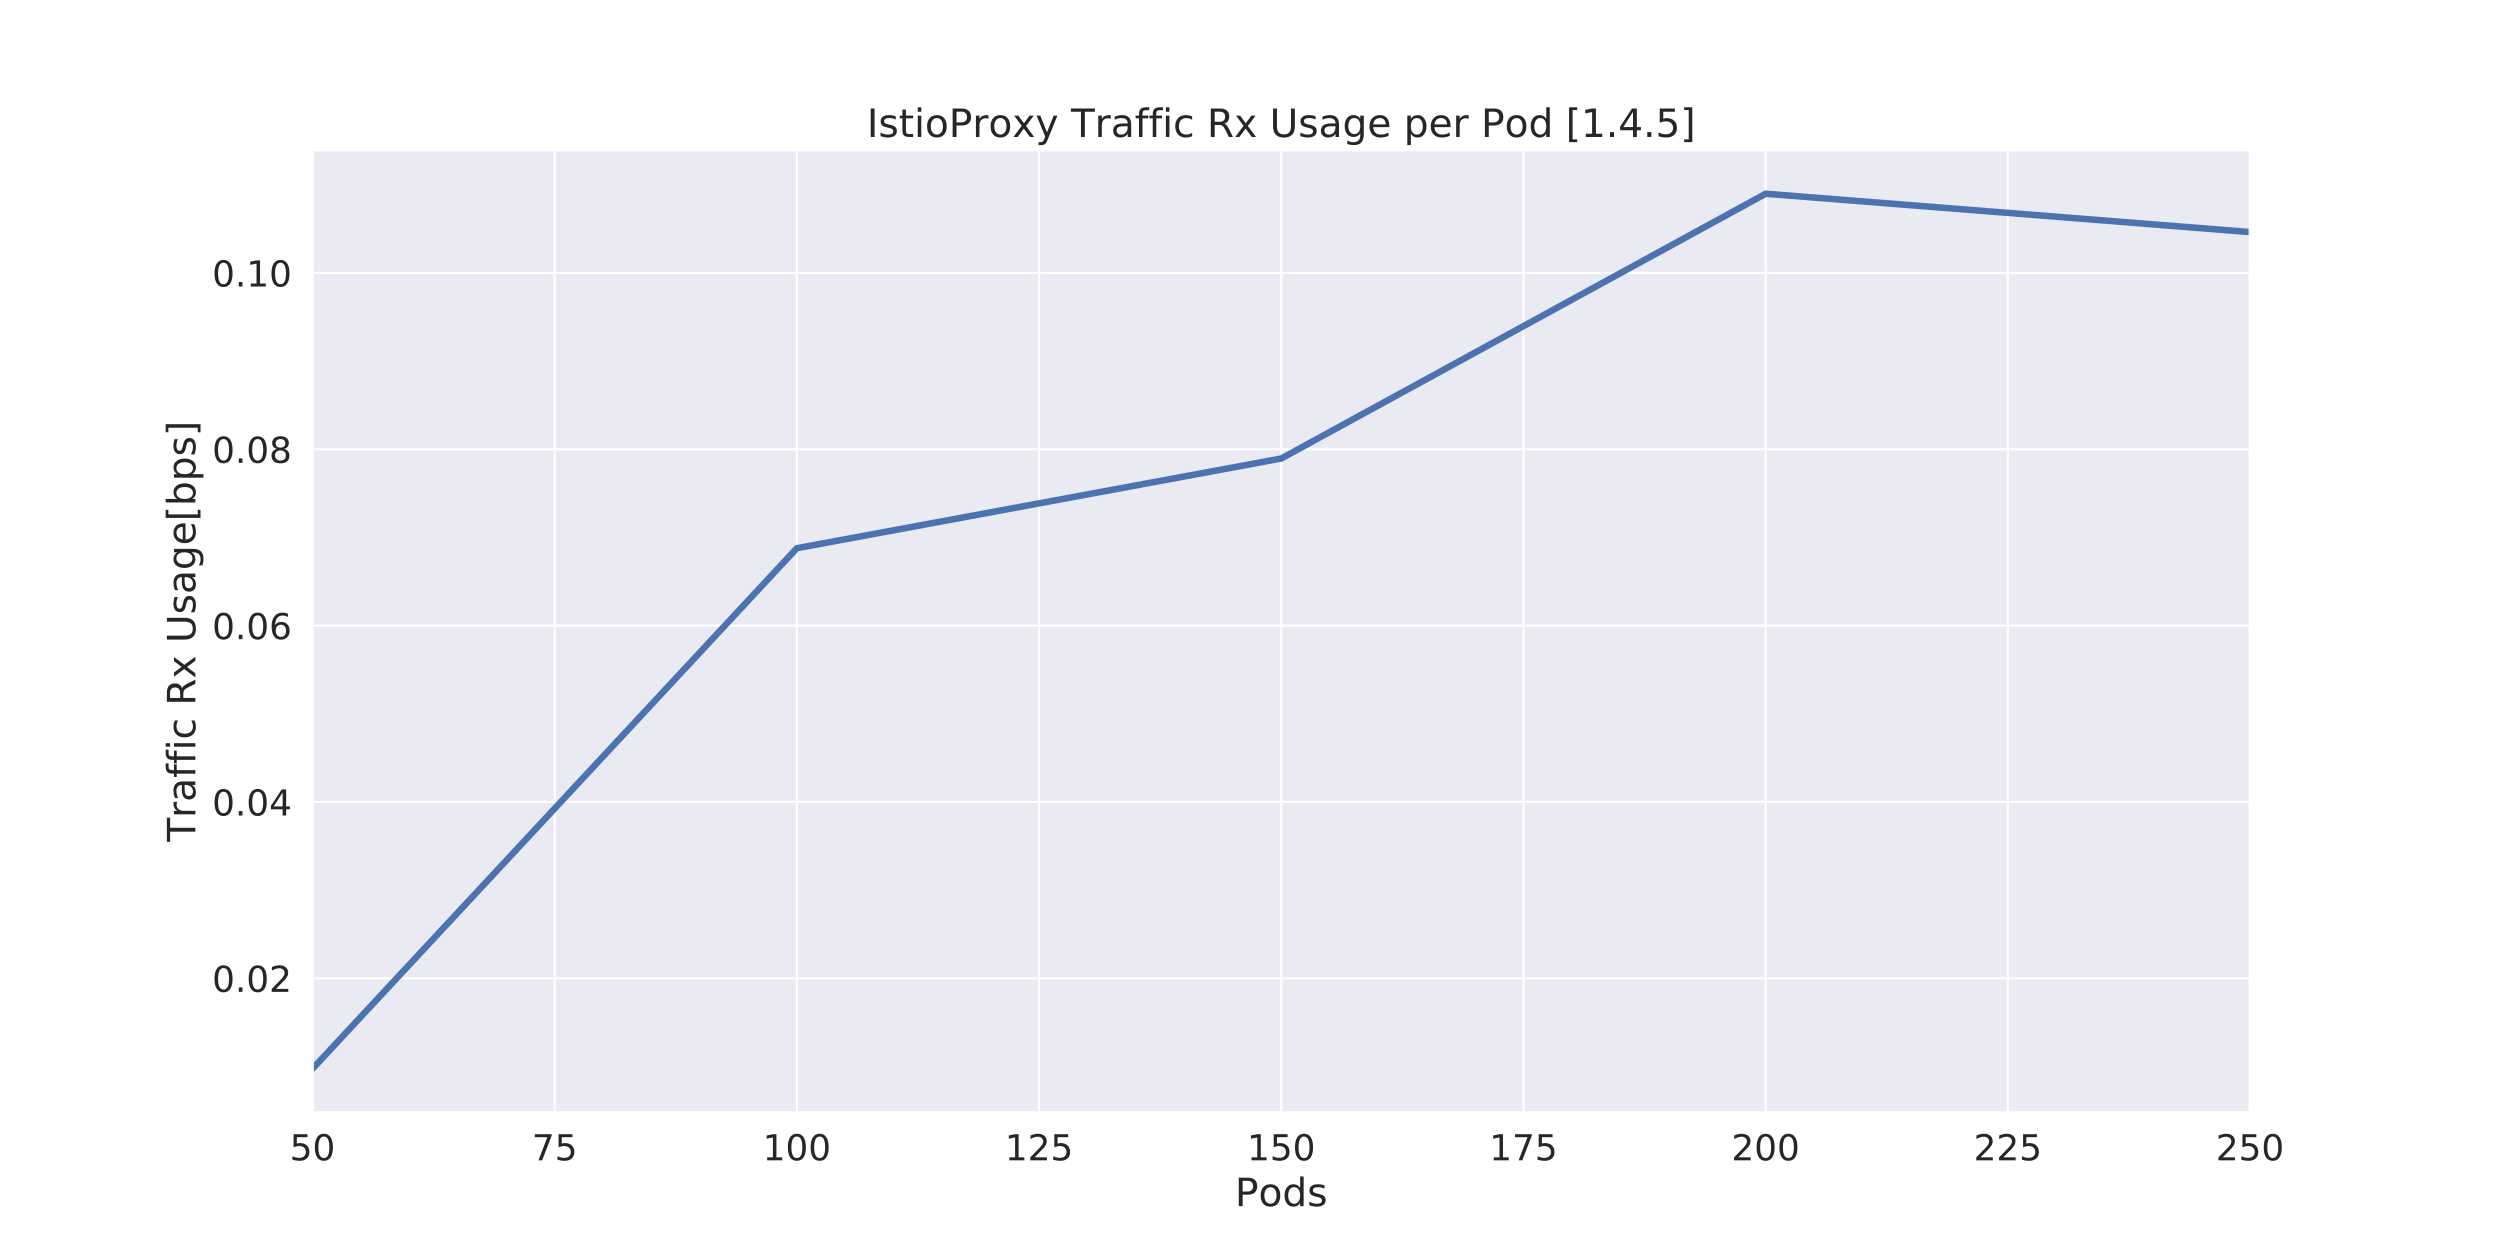
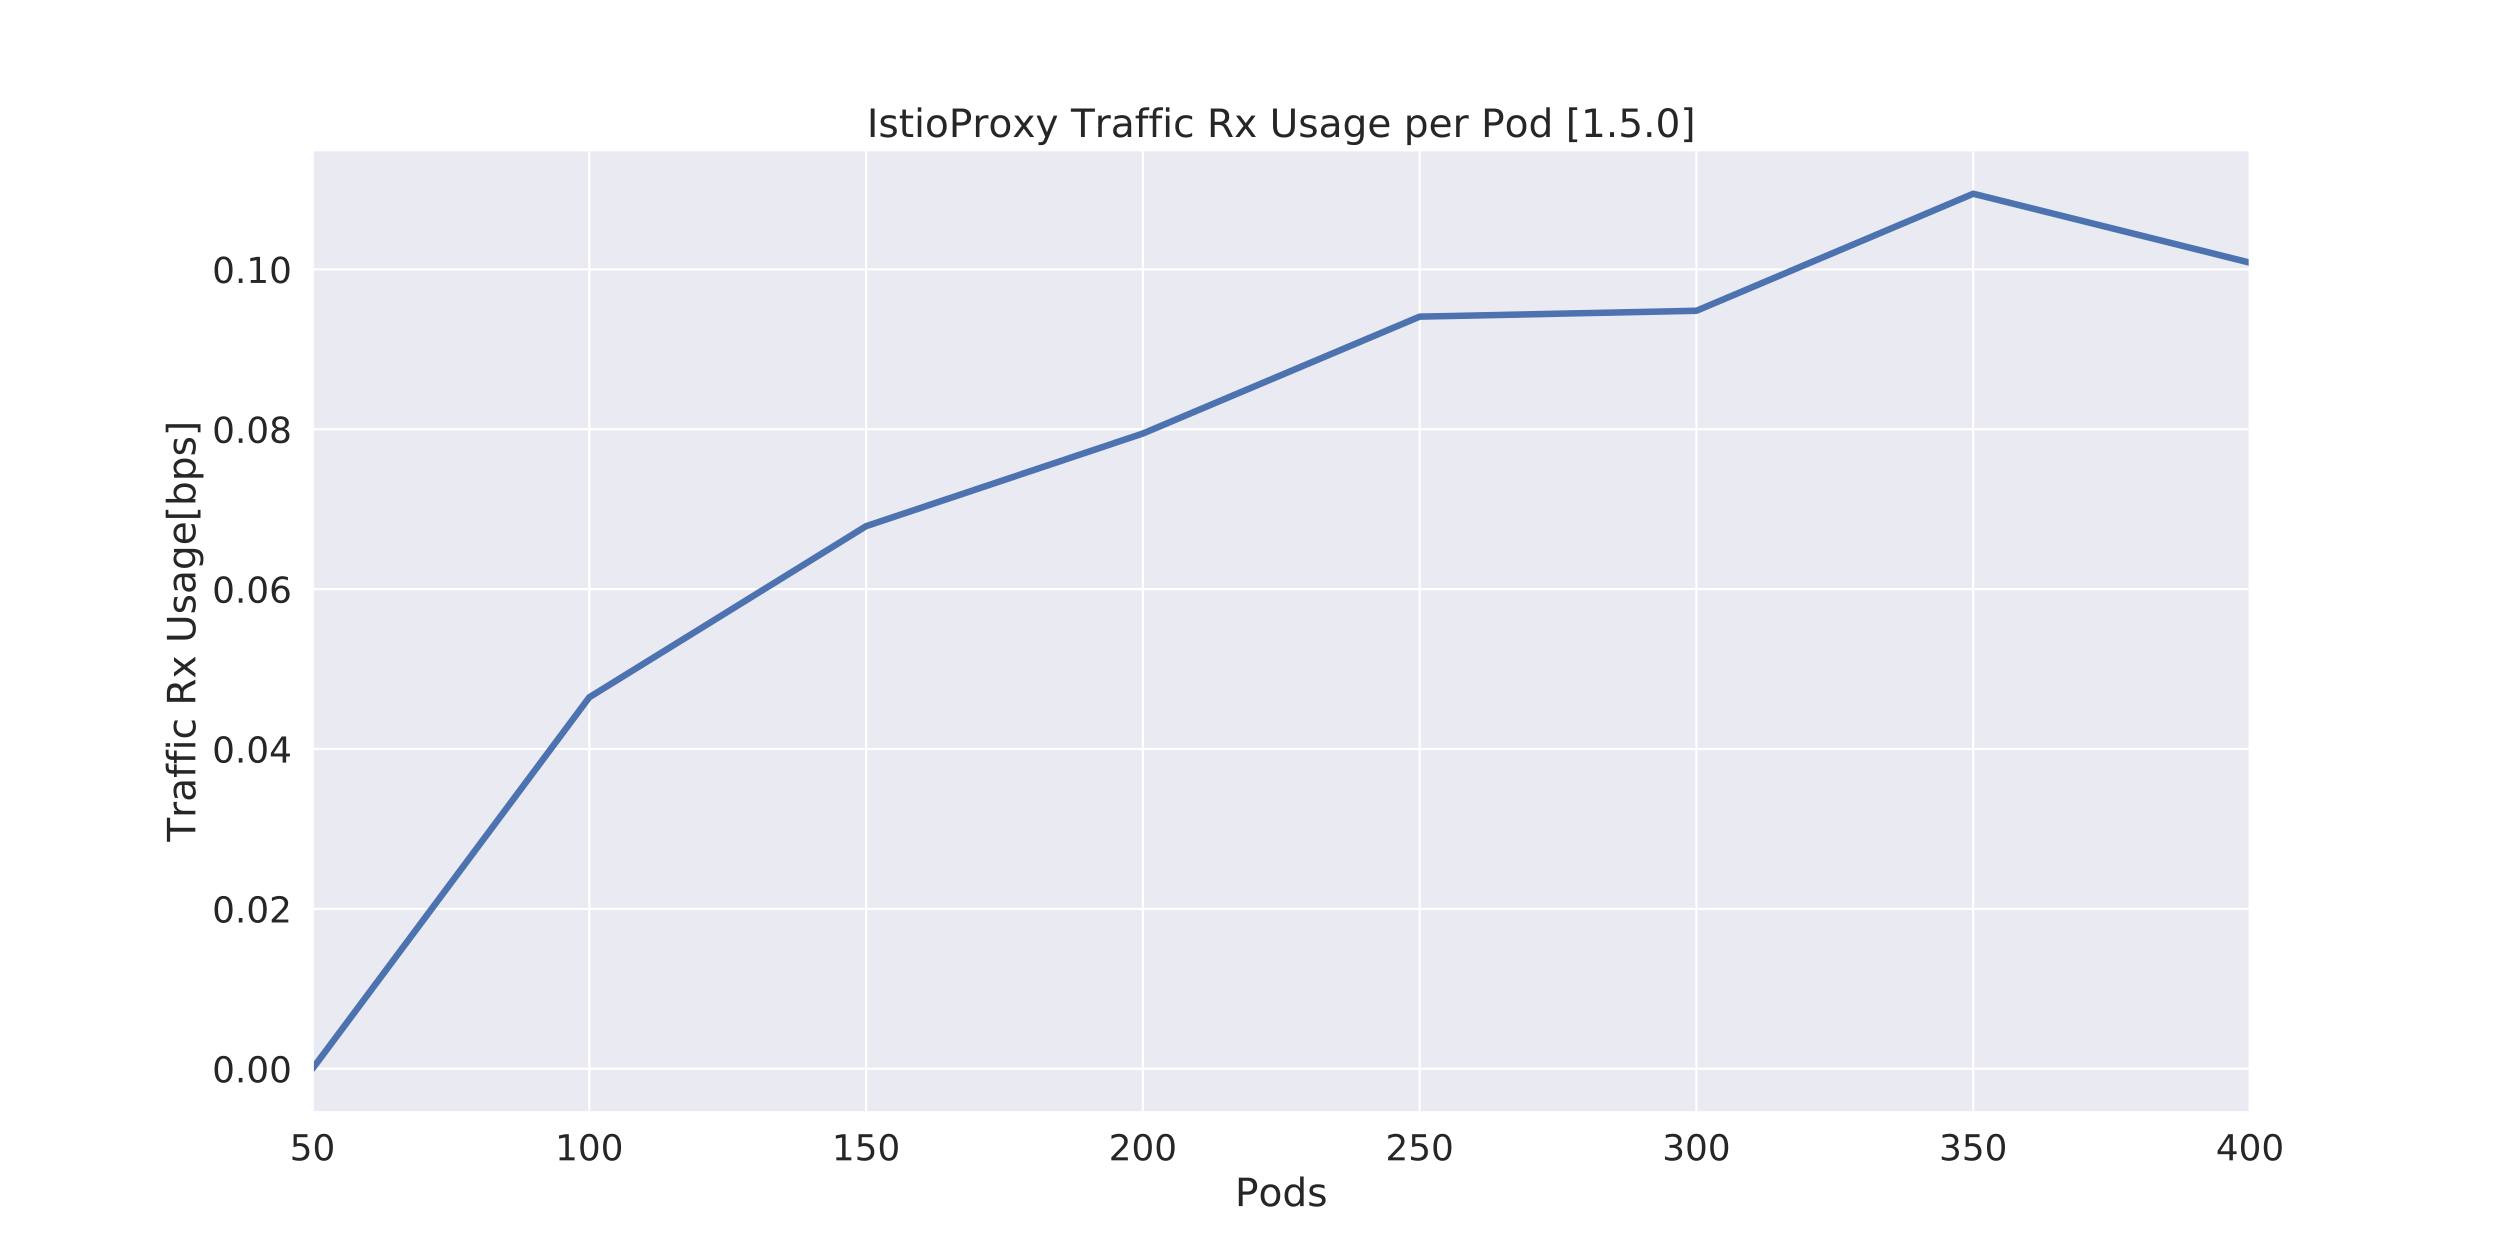
<svg xmlns="http://www.w3.org/2000/svg" xmlns:xlink="http://www.w3.org/1999/xlink" height="576pt" version="1.1" viewBox="0 0 1152 576" width="1152pt">
  <defs>
    <style type="text/css">
*{stroke-linecap:butt;stroke-linejoin:round;}
  </style>
  </defs>
  <g id="figure_1">
    <g id="patch_1">
      <path d="M 0 576  L 1152 576  L 1152 0  L 0 0  z " style="fill:#ffffff;" />
    </g>
    <g id="axes_1">
      <g id="patch_2">
        <path d="M 144 512.64  L 1036.8 512.64  L 1036.8 69.12  L 144 69.12  z " style="fill:#eaeaf2;" />
      </g>
      <g id="matplotlib.axis_1">
        <g id="xtick_1">
          <g id="line2d_1">
-             <path clip-path="url(#pdcfe7eafcf)" d="M 144 512.64  L 144 69.12  " style="fill:none;stroke:#ffffff;stroke-linecap:round;" />
+             <path clip-path="url(#p324747f1d9)" d="M 144 512.64  L 144 69.12  " style="fill:none;stroke:#ffffff;stroke-linecap:round;" />
          </g>
          <g id="text_1">
            <defs>
              <path d="M 10.797 72.906  L 49.516 72.906  L 49.516 64.594  L 19.828 64.594  L 19.828 46.734  Q 21.969 47.469 24.109 47.828  Q 26.266 48.188 28.422 48.188  Q 40.625 48.188 47.75 41.5  Q 54.891 34.812 54.891 23.391  Q 54.891 11.625 47.562 5.094  Q 40.234 -1.422 26.906 -1.422  Q 22.312 -1.422 17.547 -0.641  Q 12.797 0.141 7.719 1.703  L 7.719 11.625  Q 12.109 9.234 16.797 8.062  Q 21.484 6.891 26.703 6.891  Q 35.156 6.891 40.078 11.328  Q 45.016 15.766 45.016 23.391  Q 45.016 31 40.078 35.438  Q 35.156 39.891 26.703 39.891  Q 22.75 39.891 18.812 39.016  Q 14.891 38.141 10.797 36.281  z " id="DejaVuSans-53" />
              <path d="M 31.781 66.406  Q 24.172 66.406 20.328 58.906  Q 16.5 51.422 16.5 36.375  Q 16.5 21.391 20.328 13.891  Q 24.172 6.391 31.781 6.391  Q 39.453 6.391 43.281 13.891  Q 47.125 21.391 47.125 36.375  Q 47.125 51.422 43.281 58.906  Q 39.453 66.406 31.781 66.406  z M 31.781 74.219  Q 44.047 74.219 50.516 64.516  Q 56.984 54.828 56.984 36.375  Q 56.984 17.969 50.516 8.266  Q 44.047 -1.422 31.781 -1.422  Q 19.531 -1.422 13.062 8.266  Q 6.594 17.969 6.594 36.375  Q 6.594 54.828 13.062 64.516  Q 19.531 74.219 31.781 74.219  z " id="DejaVuSans-48" />
            </defs>
            <g style="fill:#262626;" transform="translate(133.5019 534.6774)scale(0.165 -0.165)">
              <use xlink:href="#DejaVuSans-53" />
              <use x="63.623" xlink:href="#DejaVuSans-48" />
            </g>
          </g>
        </g>
        <g id="xtick_2">
          <g id="line2d_2">
-             <path clip-path="url(#pdcfe7eafcf)" d="M 255.6 512.64  L 255.6 69.12  " style="fill:none;stroke:#ffffff;stroke-linecap:round;" />
+             <path clip-path="url(#p324747f1d9)" d="M 271.543 512.64  L 271.543 69.12  " style="fill:none;stroke:#ffffff;stroke-linecap:round;" />
          </g>
          <g id="text_2">
            <defs>
-               <path d="M 8.203 72.906  L 55.078 72.906  L 55.078 68.703  L 28.609 0  L 18.312 0  L 43.219 64.594  L 8.203 64.594  z " id="DejaVuSans-55" />
-             </defs>
-             <g style="fill:#262626;" transform="translate(245.1019 534.6774)scale(0.165 -0.165)">
-               <use xlink:href="#DejaVuSans-55" />
-               <use x="63.623" xlink:href="#DejaVuSans-53" />
+               <path d="M 12.406 8.297  L 28.516 8.297  L 28.516 63.922  L 10.984 60.406  L 10.984 69.391  L 28.422 72.906  L 38.281 72.906  L 38.281 8.297  L 54.391 8.297  L 54.391 0  L 12.406 0  z " id="DejaVuSans-49" />
+             </defs>
+             <g style="fill:#262626;" transform="translate(255.7957 534.6774)scale(0.165 -0.165)">
+               <use xlink:href="#DejaVuSans-49" />
+               <use x="63.623" xlink:href="#DejaVuSans-48" />
+               <use x="127.246" xlink:href="#DejaVuSans-48" />
            </g>
          </g>
        </g>
        <g id="xtick_3">
          <g id="line2d_3">
-             <path clip-path="url(#pdcfe7eafcf)" d="M 367.2 512.64  L 367.2 69.12  " style="fill:none;stroke:#ffffff;stroke-linecap:round;" />
+             <path clip-path="url(#p324747f1d9)" d="M 399.086 512.64  L 399.086 69.12  " style="fill:none;stroke:#ffffff;stroke-linecap:round;" />
          </g>
          <g id="text_3">
-             <defs>
-               <path d="M 12.406 8.297  L 28.516 8.297  L 28.516 63.922  L 10.984 60.406  L 10.984 69.391  L 28.422 72.906  L 38.281 72.906  L 38.281 8.297  L 54.391 8.297  L 54.391 0  L 12.406 0  z " id="DejaVuSans-49" />
-             </defs>
-             <g style="fill:#262626;" transform="translate(351.4528 534.6774)scale(0.165 -0.165)">
+             <g style="fill:#262626;" transform="translate(383.3385 534.6774)scale(0.165 -0.165)">
              <use xlink:href="#DejaVuSans-49" />
-               <use x="63.623" xlink:href="#DejaVuSans-48" />
+               <use x="63.623" xlink:href="#DejaVuSans-53" />
              <use x="127.246" xlink:href="#DejaVuSans-48" />
            </g>
          </g>
        </g>
        <g id="xtick_4">
          <g id="line2d_4">
-             <path clip-path="url(#pdcfe7eafcf)" d="M 478.8 512.64  L 478.8 69.12  " style="fill:none;stroke:#ffffff;stroke-linecap:round;" />
+             <path clip-path="url(#p324747f1d9)" d="M 526.629 512.64  L 526.629 69.12  " style="fill:none;stroke:#ffffff;stroke-linecap:round;" />
          </g>
          <g id="text_4">
            <defs>
              <path d="M 19.188 8.297  L 53.609 8.297  L 53.609 0  L 7.328 0  L 7.328 8.297  Q 12.938 14.109 22.625 23.891  Q 32.328 33.688 34.812 36.531  Q 39.547 41.844 41.422 45.531  Q 43.312 49.219 43.312 52.781  Q 43.312 58.594 39.234 62.25  Q 35.156 65.922 28.609 65.922  Q 23.969 65.922 18.812 64.312  Q 13.672 62.703 7.812 59.422  L 7.812 69.391  Q 13.766 71.781 18.938 73  Q 24.125 74.219 28.422 74.219  Q 39.75 74.219 46.484 68.547  Q 53.219 62.891 53.219 53.422  Q 53.219 48.922 51.531 44.891  Q 49.859 40.875 45.406 35.406  Q 44.188 33.984 37.641 27.219  Q 31.109 20.453 19.188 8.297  z " id="DejaVuSans-50" />
            </defs>
-             <g style="fill:#262626;" transform="translate(463.0528 534.6774)scale(0.165 -0.165)">
-               <use xlink:href="#DejaVuSans-49" />
-               <use x="63.623" xlink:href="#DejaVuSans-50" />
-               <use x="127.246" xlink:href="#DejaVuSans-53" />
+             <g style="fill:#262626;" transform="translate(510.8814 534.6774)scale(0.165 -0.165)">
+               <use xlink:href="#DejaVuSans-50" />
+               <use x="63.623" xlink:href="#DejaVuSans-48" />
+               <use x="127.246" xlink:href="#DejaVuSans-48" />
            </g>
          </g>
        </g>
        <g id="xtick_5">
          <g id="line2d_5">
-             <path clip-path="url(#pdcfe7eafcf)" d="M 590.4 512.64  L 590.4 69.12  " style="fill:none;stroke:#ffffff;stroke-linecap:round;" />
+             <path clip-path="url(#p324747f1d9)" d="M 654.171 512.64  L 654.171 69.12  " style="fill:none;stroke:#ffffff;stroke-linecap:round;" />
          </g>
          <g id="text_5">
-             <g style="fill:#262626;" transform="translate(574.6528 534.6774)scale(0.165 -0.165)">
-               <use xlink:href="#DejaVuSans-49" />
+             <g style="fill:#262626;" transform="translate(638.4242 534.6774)scale(0.165 -0.165)">
+               <use xlink:href="#DejaVuSans-50" />
              <use x="63.623" xlink:href="#DejaVuSans-53" />
              <use x="127.246" xlink:href="#DejaVuSans-48" />
            </g>
          </g>
        </g>
        <g id="xtick_6">
          <g id="line2d_6">
-             <path clip-path="url(#pdcfe7eafcf)" d="M 702 512.64  L 702 69.12  " style="fill:none;stroke:#ffffff;stroke-linecap:round;" />
+             <path clip-path="url(#p324747f1d9)" d="M 781.714 512.64  L 781.714 69.12  " style="fill:none;stroke:#ffffff;stroke-linecap:round;" />
          </g>
          <g id="text_6">
-             <g style="fill:#262626;" transform="translate(686.2528 534.6774)scale(0.165 -0.165)">
-               <use xlink:href="#DejaVuSans-49" />
-               <use x="63.623" xlink:href="#DejaVuSans-55" />
-               <use x="127.246" xlink:href="#DejaVuSans-53" />
+             <defs>
+               <path d="M 40.578 39.312  Q 47.656 37.797 51.625 33  Q 55.609 28.219 55.609 21.188  Q 55.609 10.406 48.188 4.484  Q 40.766 -1.422 27.094 -1.422  Q 22.516 -1.422 17.656 -0.516  Q 12.797 0.391 7.625 2.203  L 7.625 11.719  Q 11.719 9.328 16.594 8.109  Q 21.484 6.891 26.812 6.891  Q 36.078 6.891 40.938 10.547  Q 45.797 14.203 45.797 21.188  Q 45.797 27.641 41.281 31.266  Q 36.766 34.906 28.719 34.906  L 20.219 34.906  L 20.219 43.016  L 29.109 43.016  Q 36.375 43.016 40.234 45.922  Q 44.094 48.828 44.094 54.297  Q 44.094 59.906 40.109 62.906  Q 36.141 65.922 28.719 65.922  Q 24.656 65.922 20.016 65.031  Q 15.375 64.156 9.812 62.312  L 9.812 71.094  Q 15.438 72.656 20.344 73.438  Q 25.25 74.219 29.594 74.219  Q 40.828 74.219 47.359 69.109  Q 53.906 64.016 53.906 55.328  Q 53.906 49.266 50.438 45.094  Q 46.969 40.922 40.578 39.312  z " id="DejaVuSans-51" />
+             </defs>
+             <g style="fill:#262626;" transform="translate(765.9671 534.6774)scale(0.165 -0.165)">
+               <use xlink:href="#DejaVuSans-51" />
+               <use x="63.623" xlink:href="#DejaVuSans-48" />
+               <use x="127.246" xlink:href="#DejaVuSans-48" />
            </g>
          </g>
        </g>
        <g id="xtick_7">
          <g id="line2d_7">
-             <path clip-path="url(#pdcfe7eafcf)" d="M 813.6 512.64  L 813.6 69.12  " style="fill:none;stroke:#ffffff;stroke-linecap:round;" />
+             <path clip-path="url(#p324747f1d9)" d="M 909.257 512.64  L 909.257 69.12  " style="fill:none;stroke:#ffffff;stroke-linecap:round;" />
          </g>
          <g id="text_7">
-             <g style="fill:#262626;" transform="translate(797.8528 534.6774)scale(0.165 -0.165)">
-               <use xlink:href="#DejaVuSans-50" />
-               <use x="63.623" xlink:href="#DejaVuSans-48" />
+             <g style="fill:#262626;" transform="translate(893.51 534.6774)scale(0.165 -0.165)">
+               <use xlink:href="#DejaVuSans-51" />
+               <use x="63.623" xlink:href="#DejaVuSans-53" />
              <use x="127.246" xlink:href="#DejaVuSans-48" />
            </g>
          </g>
        </g>
        <g id="xtick_8">
          <g id="line2d_8">
-             <path clip-path="url(#pdcfe7eafcf)" d="M 925.2 512.64  L 925.2 69.12  " style="fill:none;stroke:#ffffff;stroke-linecap:round;" />
+             <path clip-path="url(#p324747f1d9)" d="M 1036.8 512.64  L 1036.8 69.12  " style="fill:none;stroke:#ffffff;stroke-linecap:round;" />
          </g>
          <g id="text_8">
-             <g style="fill:#262626;" transform="translate(909.4528 534.6774)scale(0.165 -0.165)">
-               <use xlink:href="#DejaVuSans-50" />
-               <use x="63.623" xlink:href="#DejaVuSans-50" />
-               <use x="127.246" xlink:href="#DejaVuSans-53" />
-             </g>
-           </g>
-         </g>
-         <g id="xtick_9">
-           <g id="line2d_9">
-             <path clip-path="url(#pdcfe7eafcf)" d="M 1036.8 512.64  L 1036.8 69.12  " style="fill:none;stroke:#ffffff;stroke-linecap:round;" />
-           </g>
-           <g id="text_9">
+             <defs>
+               <path d="M 37.797 64.312  L 12.891 25.391  L 37.797 25.391  z M 35.203 72.906  L 47.609 72.906  L 47.609 25.391  L 58.016 25.391  L 58.016 17.188  L 47.609 17.188  L 47.609 0  L 37.797 0  L 37.797 17.188  L 4.891 17.188  L 4.891 26.703  z " id="DejaVuSans-52" />
+             </defs>
            <g style="fill:#262626;" transform="translate(1021.053 534.6774)scale(0.165 -0.165)">
-               <use xlink:href="#DejaVuSans-50" />
-               <use x="63.623" xlink:href="#DejaVuSans-53" />
-               <use x="127.246" xlink:href="#DejaVuSans-48" />
-             </g>
-           </g>
-         </g>
-         <g id="text_10">
+               <use xlink:href="#DejaVuSans-52" />
+               <use x="63.623" xlink:href="#DejaVuSans-48" />
+               <use x="127.246" xlink:href="#DejaVuSans-48" />
+             </g>
+           </g>
+         </g>
+         <g id="text_9">
          <defs>
            <path d="M 19.672 64.797  L 19.672 37.406  L 32.078 37.406  Q 38.969 37.406 42.719 40.969  Q 46.484 44.531 46.484 51.125  Q 46.484 57.672 42.719 61.234  Q 38.969 64.797 32.078 64.797  z M 9.812 72.906  L 32.078 72.906  Q 44.344 72.906 50.609 67.359  Q 56.891 61.812 56.891 51.125  Q 56.891 40.328 50.609 34.812  Q 44.344 29.297 32.078 29.297  L 19.672 29.297  L 19.672 0  L 9.812 0  z " id="DejaVuSans-80" />
            <path d="M 30.609 48.391  Q 23.391 48.391 19.188 42.75  Q 14.984 37.109 14.984 27.297  Q 14.984 17.484 19.156 11.844  Q 23.344 6.203 30.609 6.203  Q 37.797 6.203 41.984 11.859  Q 46.188 17.531 46.188 27.297  Q 46.188 37.016 41.984 42.703  Q 37.797 48.391 30.609 48.391  z M 30.609 56  Q 42.328 56 49.016 48.375  Q 55.719 40.766 55.719 27.297  Q 55.719 13.875 49.016 6.219  Q 42.328 -1.422 30.609 -1.422  Q 18.844 -1.422 12.172 6.219  Q 5.516 13.875 5.516 27.297  Q 5.516 40.766 12.172 48.375  Q 18.844 56 30.609 56  z " id="DejaVuSans-111" />
            <path d="M 45.406 46.391  L 45.406 75.984  L 54.391 75.984  L 54.391 0  L 45.406 0  L 45.406 8.203  Q 42.578 3.328 38.25 0.953  Q 33.938 -1.422 27.875 -1.422  Q 17.969 -1.422 11.734 6.484  Q 5.516 14.406 5.516 27.297  Q 5.516 40.188 11.734 48.094  Q 17.969 56 27.875 56  Q 33.938 56 38.25 53.625  Q 42.578 51.266 45.406 46.391  z M 14.797 27.297  Q 14.797 17.391 18.875 11.75  Q 22.953 6.109 30.078 6.109  Q 37.203 6.109 41.297 11.75  Q 45.406 17.391 45.406 27.297  Q 45.406 37.203 41.297 42.844  Q 37.203 48.484 30.078 48.484  Q 22.953 48.484 18.875 42.844  Q 14.797 37.203 14.797 27.297  z " id="DejaVuSans-100" />
            <path d="M 44.281 53.078  L 44.281 44.578  Q 40.484 46.531 36.375 47.5  Q 32.281 48.484 27.875 48.484  Q 21.188 48.484 17.844 46.438  Q 14.5 44.391 14.5 40.281  Q 14.5 37.156 16.891 35.375  Q 19.281 33.594 26.516 31.984  L 29.594 31.297  Q 39.156 29.25 43.188 25.516  Q 47.219 21.781 47.219 15.094  Q 47.219 7.469 41.188 3.016  Q 35.156 -1.422 24.609 -1.422  Q 20.219 -1.422 15.453 -0.562  Q 10.688 0.297 5.422 2  L 5.422 11.281  Q 10.406 8.688 15.234 7.391  Q 20.062 6.109 24.812 6.109  Q 31.156 6.109 34.562 8.281  Q 37.984 10.453 37.984 14.406  Q 37.984 18.062 35.516 20.016  Q 33.062 21.969 24.703 23.781  L 21.578 24.516  Q 13.234 26.266 9.516 29.906  Q 5.812 33.547 5.812 39.891  Q 5.812 47.609 11.281 51.797  Q 16.75 56 26.812 56  Q 31.781 56 36.172 55.266  Q 40.578 54.547 44.281 53.078  z " id="DejaVuSans-115" />
          </defs>
          <g style="fill:#262626;" transform="translate(569.0686 555.7861)scale(0.18 -0.18)">
            <use xlink:href="#DejaVuSans-80" />
            <use x="60.256" xlink:href="#DejaVuSans-111" />
            <use x="121.438" xlink:href="#DejaVuSans-100" />
            <use x="184.914" xlink:href="#DejaVuSans-115" />
          </g>
        </g>
      </g>
      <g id="matplotlib.axis_2">
        <g id="ytick_1">
+           <g id="line2d_9">
+             <path clip-path="url(#p324747f1d9)" d="M 144 492.48  L 1036.8 492.48  " style="fill:none;stroke:#ffffff;stroke-linecap:round;" />
+           </g>
+           <g id="text_10">
+             <defs>
+               <path d="M 10.688 12.406  L 21 12.406  L 21 0  L 10.688 0  z " id="DejaVuSans-46" />
+             </defs>
+             <g style="fill:#262626;" transform="translate(97.76172 498.7487)scale(0.165 -0.165)">
+               <use xlink:href="#DejaVuSans-48" />
+               <use x="63.623" xlink:href="#DejaVuSans-46" />
+               <use x="95.41" xlink:href="#DejaVuSans-48" />
+               <use x="159.033" xlink:href="#DejaVuSans-48" />
+             </g>
+           </g>
+         </g>
+         <g id="ytick_2">
          <g id="line2d_10">
-             <path clip-path="url(#pdcfe7eafcf)" d="M 144 450.777  L 1036.8 450.777  " style="fill:none;stroke:#ffffff;stroke-linecap:round;" />
+             <path clip-path="url(#p324747f1d9)" d="M 144 418.808  L 1036.8 418.808  " style="fill:none;stroke:#ffffff;stroke-linecap:round;" />
          </g>
          <g id="text_11">
-             <defs>
-               <path d="M 10.688 12.406  L 21 12.406  L 21 0  L 10.688 0  z " id="DejaVuSans-46" />
-             </defs>
-             <g style="fill:#262626;" transform="translate(97.76172 457.0458)scale(0.165 -0.165)">
+             <g style="fill:#262626;" transform="translate(97.76172 425.0765)scale(0.165 -0.165)">
              <use xlink:href="#DejaVuSans-48" />
              <use x="63.623" xlink:href="#DejaVuSans-46" />
              <use x="95.41" xlink:href="#DejaVuSans-48" />
              <use x="159.033" xlink:href="#DejaVuSans-50" />
            </g>
          </g>
        </g>
-         <g id="ytick_2">
+         <g id="ytick_3">
          <g id="line2d_11">
-             <path clip-path="url(#pdcfe7eafcf)" d="M 144 369.521  L 1036.8 369.521  " style="fill:none;stroke:#ffffff;stroke-linecap:round;" />
+             <path clip-path="url(#p324747f1d9)" d="M 144 345.136  L 1036.8 345.136  " style="fill:none;stroke:#ffffff;stroke-linecap:round;" />
          </g>
          <g id="text_12">
-             <defs>
-               <path d="M 37.797 64.312  L 12.891 25.391  L 37.797 25.391  z M 35.203 72.906  L 47.609 72.906  L 47.609 25.391  L 58.016 25.391  L 58.016 17.188  L 47.609 17.188  L 47.609 0  L 37.797 0  L 37.797 17.188  L 4.891 17.188  L 4.891 26.703  z " id="DejaVuSans-52" />
-             </defs>
-             <g style="fill:#262626;" transform="translate(97.76172 375.7893)scale(0.165 -0.165)">
+             <g style="fill:#262626;" transform="translate(97.76172 351.4044)scale(0.165 -0.165)">
              <use xlink:href="#DejaVuSans-48" />
              <use x="63.623" xlink:href="#DejaVuSans-46" />
              <use x="95.41" xlink:href="#DejaVuSans-48" />
              <use x="159.033" xlink:href="#DejaVuSans-52" />
            </g>
          </g>
        </g>
-         <g id="ytick_3">
+         <g id="ytick_4">
          <g id="line2d_12">
-             <path clip-path="url(#pdcfe7eafcf)" d="M 144 288.264  L 1036.8 288.264  " style="fill:none;stroke:#ffffff;stroke-linecap:round;" />
+             <path clip-path="url(#p324747f1d9)" d="M 144 271.463  L 1036.8 271.463  " style="fill:none;stroke:#ffffff;stroke-linecap:round;" />
          </g>
          <g id="text_13">
            <defs>
              <path d="M 33.016 40.375  Q 26.375 40.375 22.484 35.828  Q 18.609 31.297 18.609 23.391  Q 18.609 15.531 22.484 10.953  Q 26.375 6.391 33.016 6.391  Q 39.656 6.391 43.531 10.953  Q 47.406 15.531 47.406 23.391  Q 47.406 31.297 43.531 35.828  Q 39.656 40.375 33.016 40.375  z M 52.594 71.297  L 52.594 62.312  Q 48.875 64.062 45.094 64.984  Q 41.312 65.922 37.594 65.922  Q 27.828 65.922 22.672 59.328  Q 17.531 52.734 16.797 39.406  Q 19.672 43.656 24.016 45.922  Q 28.375 48.188 33.594 48.188  Q 44.578 48.188 50.953 41.516  Q 57.328 34.859 57.328 23.391  Q 57.328 12.156 50.688 5.359  Q 44.047 -1.422 33.016 -1.422  Q 20.359 -1.422 13.672 8.266  Q 6.984 17.969 6.984 36.375  Q 6.984 53.656 15.188 63.938  Q 23.391 74.219 37.203 74.219  Q 40.922 74.219 44.703 73.484  Q 48.484 72.75 52.594 71.297  z " id="DejaVuSans-54" />
            </defs>
-             <g style="fill:#262626;" transform="translate(97.76172 294.5328)scale(0.165 -0.165)">
+             <g style="fill:#262626;" transform="translate(97.76172 277.7322)scale(0.165 -0.165)">
              <use xlink:href="#DejaVuSans-48" />
              <use x="63.623" xlink:href="#DejaVuSans-46" />
              <use x="95.41" xlink:href="#DejaVuSans-48" />
              <use x="159.033" xlink:href="#DejaVuSans-54" />
            </g>
          </g>
        </g>
-         <g id="ytick_4">
+         <g id="ytick_5">
          <g id="line2d_13">
-             <path clip-path="url(#pdcfe7eafcf)" d="M 144 207.008  L 1036.8 207.008  " style="fill:none;stroke:#ffffff;stroke-linecap:round;" />
+             <path clip-path="url(#p324747f1d9)" d="M 144 197.791  L 1036.8 197.791  " style="fill:none;stroke:#ffffff;stroke-linecap:round;" />
          </g>
          <g id="text_14">
            <defs>
              <path d="M 31.781 34.625  Q 24.75 34.625 20.719 30.859  Q 16.703 27.094 16.703 20.516  Q 16.703 13.922 20.719 10.156  Q 24.75 6.391 31.781 6.391  Q 38.812 6.391 42.859 10.172  Q 46.922 13.969 46.922 20.516  Q 46.922 27.094 42.891 30.859  Q 38.875 34.625 31.781 34.625  z M 21.922 38.812  Q 15.578 40.375 12.031 44.719  Q 8.5 49.078 8.5 55.328  Q 8.5 64.062 14.719 69.141  Q 20.953 74.219 31.781 74.219  Q 42.672 74.219 48.875 69.141  Q 55.078 64.062 55.078 55.328  Q 55.078 49.078 51.531 44.719  Q 48 40.375 41.703 38.812  Q 48.828 37.156 52.797 32.312  Q 56.781 27.484 56.781 20.516  Q 56.781 9.906 50.312 4.234  Q 43.844 -1.422 31.781 -1.422  Q 19.734 -1.422 13.25 4.234  Q 6.781 9.906 6.781 20.516  Q 6.781 27.484 10.781 32.312  Q 14.797 37.156 21.922 38.812  z M 18.312 54.391  Q 18.312 48.734 21.844 45.562  Q 25.391 42.391 31.781 42.391  Q 38.141 42.391 41.719 45.562  Q 45.312 48.734 45.312 54.391  Q 45.312 60.062 41.719 63.234  Q 38.141 66.406 31.781 66.406  Q 25.391 66.406 21.844 63.234  Q 18.312 60.062 18.312 54.391  z " id="DejaVuSans-56" />
            </defs>
-             <g style="fill:#262626;" transform="translate(97.76172 213.2763)scale(0.165 -0.165)">
+             <g style="fill:#262626;" transform="translate(97.76172 204.06)scale(0.165 -0.165)">
              <use xlink:href="#DejaVuSans-48" />
              <use x="63.623" xlink:href="#DejaVuSans-46" />
              <use x="95.41" xlink:href="#DejaVuSans-48" />
              <use x="159.033" xlink:href="#DejaVuSans-56" />
            </g>
          </g>
        </g>
-         <g id="ytick_5">
+         <g id="ytick_6">
          <g id="line2d_14">
-             <path clip-path="url(#pdcfe7eafcf)" d="M 144 125.751  L 1036.8 125.751  " style="fill:none;stroke:#ffffff;stroke-linecap:round;" />
+             <path clip-path="url(#p324747f1d9)" d="M 144 124.119  L 1036.8 124.119  " style="fill:none;stroke:#ffffff;stroke-linecap:round;" />
          </g>
          <g id="text_15">
-             <g style="fill:#262626;" transform="translate(97.76172 132.0198)scale(0.165 -0.165)">
+             <g style="fill:#262626;" transform="translate(97.76172 130.3878)scale(0.165 -0.165)">
              <use xlink:href="#DejaVuSans-48" />
              <use x="63.623" xlink:href="#DejaVuSans-46" />
              <use x="95.41" xlink:href="#DejaVuSans-49" />
              <use x="159.033" xlink:href="#DejaVuSans-48" />
            </g>
          </g>
        </g>
        <g id="text_16">
          <defs>
            <path d="M -0.297 72.906  L 61.375 72.906  L 61.375 64.594  L 35.5 64.594  L 35.5 0  L 25.594 0  L 25.594 64.594  L -0.297 64.594  z " id="DejaVuSans-84" />
            <path d="M 41.109 46.297  Q 39.594 47.172 37.812 47.578  Q 36.031 48 33.891 48  Q 26.266 48 22.188 43.047  Q 18.109 38.094 18.109 28.812  L 18.109 0  L 9.078 0  L 9.078 54.688  L 18.109 54.688  L 18.109 46.188  Q 20.953 51.172 25.484 53.578  Q 30.031 56 36.531 56  Q 37.453 56 38.578 55.875  Q 39.703 55.766 41.062 55.516  z " id="DejaVuSans-114" />
            <path d="M 34.281 27.484  Q 23.391 27.484 19.188 25  Q 14.984 22.516 14.984 16.5  Q 14.984 11.719 18.141 8.906  Q 21.297 6.109 26.703 6.109  Q 34.188 6.109 38.703 11.406  Q 43.219 16.703 43.219 25.484  L 43.219 27.484  z M 52.203 31.203  L 52.203 0  L 43.219 0  L 43.219 8.297  Q 40.141 3.328 35.547 0.953  Q 30.953 -1.422 24.312 -1.422  Q 15.922 -1.422 10.953 3.297  Q 6 8.016 6 15.922  Q 6 25.141 12.172 29.828  Q 18.359 34.516 30.609 34.516  L 43.219 34.516  L 43.219 35.406  Q 43.219 41.609 39.141 45  Q 35.062 48.391 27.688 48.391  Q 23 48.391 18.547 47.266  Q 14.109 46.141 10.016 43.891  L 10.016 52.203  Q 14.938 54.109 19.578 55.047  Q 24.219 56 28.609 56  Q 40.484 56 46.344 49.844  Q 52.203 43.703 52.203 31.203  z " id="DejaVuSans-97" />
            <path d="M 37.109 75.984  L 37.109 68.5  L 28.516 68.5  Q 23.688 68.5 21.797 66.547  Q 19.922 64.594 19.922 59.516  L 19.922 54.688  L 34.719 54.688  L 34.719 47.703  L 19.922 47.703  L 19.922 0  L 10.891 0  L 10.891 47.703  L 2.297 47.703  L 2.297 54.688  L 10.891 54.688  L 10.891 58.5  Q 10.891 67.625 15.141 71.797  Q 19.391 75.984 28.609 75.984  z " id="DejaVuSans-102" />
            <path d="M 9.422 54.688  L 18.406 54.688  L 18.406 0  L 9.422 0  z M 9.422 75.984  L 18.406 75.984  L 18.406 64.594  L 9.422 64.594  z " id="DejaVuSans-105" />
            <path d="M 48.781 52.594  L 48.781 44.188  Q 44.969 46.297 41.141 47.344  Q 37.312 48.391 33.406 48.391  Q 24.656 48.391 19.812 42.844  Q 14.984 37.312 14.984 27.297  Q 14.984 17.281 19.812 11.734  Q 24.656 6.203 33.406 6.203  Q 37.312 6.203 41.141 7.25  Q 44.969 8.297 48.781 10.406  L 48.781 2.094  Q 45.016 0.344 40.984 -0.531  Q 36.969 -1.422 32.422 -1.422  Q 20.062 -1.422 12.781 6.344  Q 5.516 14.109 5.516 27.297  Q 5.516 40.672 12.859 48.328  Q 20.219 56 33.016 56  Q 37.156 56 41.109 55.141  Q 45.062 54.297 48.781 52.594  z " id="DejaVuSans-99" />
            <path id="DejaVuSans-32" />
            <path d="M 44.391 34.188  Q 47.562 33.109 50.562 29.594  Q 53.562 26.078 56.594 19.922  L 66.609 0  L 56 0  L 46.688 18.703  Q 43.062 26.031 39.672 28.422  Q 36.281 30.812 30.422 30.812  L 19.672 30.812  L 19.672 0  L 9.812 0  L 9.812 72.906  L 32.078 72.906  Q 44.578 72.906 50.734 67.672  Q 56.891 62.453 56.891 51.906  Q 56.891 45.016 53.688 40.469  Q 50.484 35.938 44.391 34.188  z M 19.672 64.797  L 19.672 38.922  L 32.078 38.922  Q 39.203 38.922 42.844 42.219  Q 46.484 45.516 46.484 51.906  Q 46.484 58.297 42.844 61.547  Q 39.203 64.797 32.078 64.797  z " id="DejaVuSans-82" />
            <path d="M 54.891 54.688  L 35.109 28.078  L 55.906 0  L 45.312 0  L 29.391 21.484  L 13.484 0  L 2.875 0  L 24.125 28.609  L 4.688 54.688  L 15.281 54.688  L 29.781 35.203  L 44.281 54.688  z " id="DejaVuSans-120" />
            <path d="M 8.688 72.906  L 18.609 72.906  L 18.609 28.609  Q 18.609 16.891 22.844 11.734  Q 27.094 6.594 36.625 6.594  Q 46.094 6.594 50.344 11.734  Q 54.594 16.891 54.594 28.609  L 54.594 72.906  L 64.5 72.906  L 64.5 27.391  Q 64.5 13.141 57.438 5.859  Q 50.391 -1.422 36.625 -1.422  Q 22.797 -1.422 15.734 5.859  Q 8.688 13.141 8.688 27.391  z " id="DejaVuSans-85" />
            <path d="M 45.406 27.984  Q 45.406 37.75 41.375 43.109  Q 37.359 48.484 30.078 48.484  Q 22.859 48.484 18.828 43.109  Q 14.797 37.75 14.797 27.984  Q 14.797 18.266 18.828 12.891  Q 22.859 7.516 30.078 7.516  Q 37.359 7.516 41.375 12.891  Q 45.406 18.266 45.406 27.984  z M 54.391 6.781  Q 54.391 -7.172 48.188 -13.984  Q 42 -20.797 29.203 -20.797  Q 24.469 -20.797 20.266 -20.094  Q 16.062 -19.391 12.109 -17.922  L 12.109 -9.188  Q 16.062 -11.328 19.922 -12.344  Q 23.781 -13.375 27.781 -13.375  Q 36.625 -13.375 41.016 -8.766  Q 45.406 -4.156 45.406 5.172  L 45.406 9.625  Q 42.625 4.781 38.281 2.391  Q 33.938 0 27.875 0  Q 17.828 0 11.672 7.656  Q 5.516 15.328 5.516 27.984  Q 5.516 40.672 11.672 48.328  Q 17.828 56 27.875 56  Q 33.938 56 38.281 53.609  Q 42.625 51.219 45.406 46.391  L 45.406 54.688  L 54.391 54.688  z " id="DejaVuSans-103" />
            <path d="M 56.203 29.594  L 56.203 25.203  L 14.891 25.203  Q 15.484 15.922 20.484 11.062  Q 25.484 6.203 34.422 6.203  Q 39.594 6.203 44.453 7.469  Q 49.312 8.734 54.109 11.281  L 54.109 2.781  Q 49.266 0.734 44.188 -0.344  Q 39.109 -1.422 33.891 -1.422  Q 20.797 -1.422 13.156 6.188  Q 5.516 13.812 5.516 26.812  Q 5.516 40.234 12.766 48.109  Q 20.016 56 32.328 56  Q 43.359 56 49.781 48.891  Q 56.203 41.797 56.203 29.594  z M 47.219 32.234  Q 47.125 39.594 43.094 43.984  Q 39.062 48.391 32.422 48.391  Q 24.906 48.391 20.391 44.141  Q 15.875 39.891 15.188 32.172  z " id="DejaVuSans-101" />
            <path d="M 8.594 75.984  L 29.297 75.984  L 29.297 69  L 17.578 69  L 17.578 -6.203  L 29.297 -6.203  L 29.297 -13.188  L 8.594 -13.188  z " id="DejaVuSans-91" />
            <path d="M 48.688 27.297  Q 48.688 37.203 44.609 42.844  Q 40.531 48.484 33.406 48.484  Q 26.266 48.484 22.188 42.844  Q 18.109 37.203 18.109 27.297  Q 18.109 17.391 22.188 11.75  Q 26.266 6.109 33.406 6.109  Q 40.531 6.109 44.609 11.75  Q 48.688 17.391 48.688 27.297  z M 18.109 46.391  Q 20.953 51.266 25.266 53.625  Q 29.594 56 35.594 56  Q 45.562 56 51.781 48.094  Q 58.016 40.188 58.016 27.297  Q 58.016 14.406 51.781 6.484  Q 45.562 -1.422 35.594 -1.422  Q 29.594 -1.422 25.266 0.953  Q 20.953 3.328 18.109 8.203  L 18.109 0  L 9.078 0  L 9.078 75.984  L 18.109 75.984  z " id="DejaVuSans-98" />
            <path d="M 18.109 8.203  L 18.109 -20.797  L 9.078 -20.797  L 9.078 54.688  L 18.109 54.688  L 18.109 46.391  Q 20.953 51.266 25.266 53.625  Q 29.594 56 35.594 56  Q 45.562 56 51.781 48.094  Q 58.016 40.188 58.016 27.297  Q 58.016 14.406 51.781 6.484  Q 45.562 -1.422 35.594 -1.422  Q 29.594 -1.422 25.266 0.953  Q 20.953 3.328 18.109 8.203  z M 48.688 27.297  Q 48.688 37.203 44.609 42.844  Q 40.531 48.484 33.406 48.484  Q 26.266 48.484 22.188 42.844  Q 18.109 37.203 18.109 27.297  Q 18.109 17.391 22.188 11.75  Q 26.266 6.109 33.406 6.109  Q 40.531 6.109 44.609 11.75  Q 48.688 17.391 48.688 27.297  z " id="DejaVuSans-112" />
            <path d="M 30.422 75.984  L 30.422 -13.188  L 9.719 -13.188  L 9.719 -6.203  L 21.391 -6.203  L 21.391 69  L 9.719 69  L 9.719 75.984  z " id="DejaVuSans-93" />
          </defs>
          <g style="fill:#262626;" transform="translate(90.01828 387.8395)rotate(-90)scale(0.18 -0.18)">
            <use xlink:href="#DejaVuSans-84" />
            <use x="60.865" xlink:href="#DejaVuSans-114" />
            <use x="101.979" xlink:href="#DejaVuSans-97" />
            <use x="163.258" xlink:href="#DejaVuSans-102" />
            <use x="198.463" xlink:href="#DejaVuSans-102" />
            <use x="233.668" xlink:href="#DejaVuSans-105" />
            <use x="261.451" xlink:href="#DejaVuSans-99" />
            <use x="316.432" xlink:href="#DejaVuSans-32" />
            <use x="348.219" xlink:href="#DejaVuSans-82" />
            <use x="417.701" xlink:href="#DejaVuSans-120" />
            <use x="476.881" xlink:href="#DejaVuSans-32" />
            <use x="508.668" xlink:href="#DejaVuSans-85" />
            <use x="581.861" xlink:href="#DejaVuSans-115" />
            <use x="633.961" xlink:href="#DejaVuSans-97" />
            <use x="695.24" xlink:href="#DejaVuSans-103" />
            <use x="758.717" xlink:href="#DejaVuSans-101" />
            <use x="820.24" xlink:href="#DejaVuSans-91" />
            <use x="859.254" xlink:href="#DejaVuSans-98" />
            <use x="922.73" xlink:href="#DejaVuSans-112" />
            <use x="986.207" xlink:href="#DejaVuSans-115" />
            <use x="1038.307" xlink:href="#DejaVuSans-93" />
          </g>
        </g>
      </g>
      <g id="line2d_15">
-         <path clip-path="url(#pdcfe7eafcf)" d="M 144 492.48  L 367.2 252.602  L 590.4 211.272  L 813.6 89.28  L 1036.8 106.933  " style="fill:none;stroke:#4c72b0;stroke-linecap:round;stroke-width:3;" />
+         <path clip-path="url(#p324747f1d9)" d="M 144 492.48  L 271.543 321.305  L 399.086 242.454  L 526.629 199.759  L 654.171 145.908  L 781.714 143.195  L 909.257 89.28  L 1036.8 121.054  " style="fill:none;stroke:#4c72b0;stroke-linecap:round;stroke-width:3;" />
      </g>
      <g id="patch_3">
        <path d="M 144 512.64  L 144 69.12  " style="fill:none;stroke:#ffffff;stroke-linecap:square;stroke-linejoin:miter;stroke-width:1.25;" />
      </g>
      <g id="patch_4">
        <path d="M 1036.8 512.64  L 1036.8 69.12  " style="fill:none;stroke:#ffffff;stroke-linecap:square;stroke-linejoin:miter;stroke-width:1.25;" />
      </g>
      <g id="patch_5">
        <path d="M 144 512.64  L 1036.8 512.64  " style="fill:none;stroke:#ffffff;stroke-linecap:square;stroke-linejoin:miter;stroke-width:1.25;" />
      </g>
      <g id="patch_6">
        <path d="M 144 69.12  L 1036.8 69.12  " style="fill:none;stroke:#ffffff;stroke-linecap:square;stroke-linejoin:miter;stroke-width:1.25;" />
      </g>
      <g id="text_17">
        <defs>
          <path d="M 9.812 72.906  L 19.672 72.906  L 19.672 0  L 9.812 0  z " id="DejaVuSans-73" />
          <path d="M 18.312 70.219  L 18.312 54.688  L 36.812 54.688  L 36.812 47.703  L 18.312 47.703  L 18.312 18.016  Q 18.312 11.328 20.141 9.422  Q 21.969 7.516 27.594 7.516  L 36.812 7.516  L 36.812 0  L 27.594 0  Q 17.188 0 13.234 3.875  Q 9.281 7.766 9.281 18.016  L 9.281 47.703  L 2.688 47.703  L 2.688 54.688  L 9.281 54.688  L 9.281 70.219  z " id="DejaVuSans-116" />
          <path d="M 32.172 -5.078  Q 28.375 -14.844 24.75 -17.812  Q 21.141 -20.797 15.094 -20.797  L 7.906 -20.797  L 7.906 -13.281  L 13.188 -13.281  Q 16.891 -13.281 18.938 -11.516  Q 21 -9.766 23.484 -3.219  L 25.094 0.875  L 2.984 54.688  L 12.5 54.688  L 29.594 11.922  L 46.688 54.688  L 56.203 54.688  z " id="DejaVuSans-121" />
        </defs>
        <g style="fill:#262626;" transform="translate(399.4636 63.12)scale(0.18 -0.18)">
          <use xlink:href="#DejaVuSans-73" />
          <use x="29.492" xlink:href="#DejaVuSans-115" />
          <use x="81.592" xlink:href="#DejaVuSans-116" />
          <use x="120.801" xlink:href="#DejaVuSans-105" />
          <use x="148.584" xlink:href="#DejaVuSans-111" />
          <use x="209.766" xlink:href="#DejaVuSans-80" />
          <use x="270.053" xlink:href="#DejaVuSans-114" />
          <use x="311.135" xlink:href="#DejaVuSans-111" />
          <use x="372.27" xlink:href="#DejaVuSans-120" />
          <use x="431.449" xlink:href="#DejaVuSans-121" />
          <use x="490.629" xlink:href="#DejaVuSans-32" />
          <use x="522.416" xlink:href="#DejaVuSans-84" />
          <use x="583.281" xlink:href="#DejaVuSans-114" />
          <use x="624.395" xlink:href="#DejaVuSans-97" />
          <use x="685.674" xlink:href="#DejaVuSans-102" />
          <use x="720.879" xlink:href="#DejaVuSans-102" />
          <use x="756.084" xlink:href="#DejaVuSans-105" />
          <use x="783.867" xlink:href="#DejaVuSans-99" />
          <use x="838.848" xlink:href="#DejaVuSans-32" />
          <use x="870.635" xlink:href="#DejaVuSans-82" />
          <use x="940.117" xlink:href="#DejaVuSans-120" />
          <use x="999.297" xlink:href="#DejaVuSans-32" />
          <use x="1031.084" xlink:href="#DejaVuSans-85" />
          <use x="1104.277" xlink:href="#DejaVuSans-115" />
          <use x="1156.377" xlink:href="#DejaVuSans-97" />
          <use x="1217.656" xlink:href="#DejaVuSans-103" />
          <use x="1281.133" xlink:href="#DejaVuSans-101" />
          <use x="1342.656" xlink:href="#DejaVuSans-32" />
          <use x="1374.443" xlink:href="#DejaVuSans-112" />
          <use x="1437.92" xlink:href="#DejaVuSans-101" />
          <use x="1499.443" xlink:href="#DejaVuSans-114" />
          <use x="1540.557" xlink:href="#DejaVuSans-32" />
          <use x="1572.344" xlink:href="#DejaVuSans-80" />
          <use x="1632.6" xlink:href="#DejaVuSans-111" />
          <use x="1693.781" xlink:href="#DejaVuSans-100" />
          <use x="1757.258" xlink:href="#DejaVuSans-32" />
          <use x="1789.045" xlink:href="#DejaVuSans-91" />
          <use x="1828.059" xlink:href="#DejaVuSans-49" />
          <use x="1891.682" xlink:href="#DejaVuSans-46" />
-           <use x="1923.469" xlink:href="#DejaVuSans-52" />
+           <use x="1923.469" xlink:href="#DejaVuSans-53" />
          <use x="1987.092" xlink:href="#DejaVuSans-46" />
-           <use x="2018.879" xlink:href="#DejaVuSans-53" />
+           <use x="2018.879" xlink:href="#DejaVuSans-48" />
          <use x="2082.502" xlink:href="#DejaVuSans-93" />
        </g>
      </g>
    </g>
  </g>
  <defs>
-     <clipPath id="pdcfe7eafcf">
+     <clipPath id="p324747f1d9">
      <rect height="443.52" width="892.8" x="144" y="69.12" />
    </clipPath>
  </defs>
</svg>
